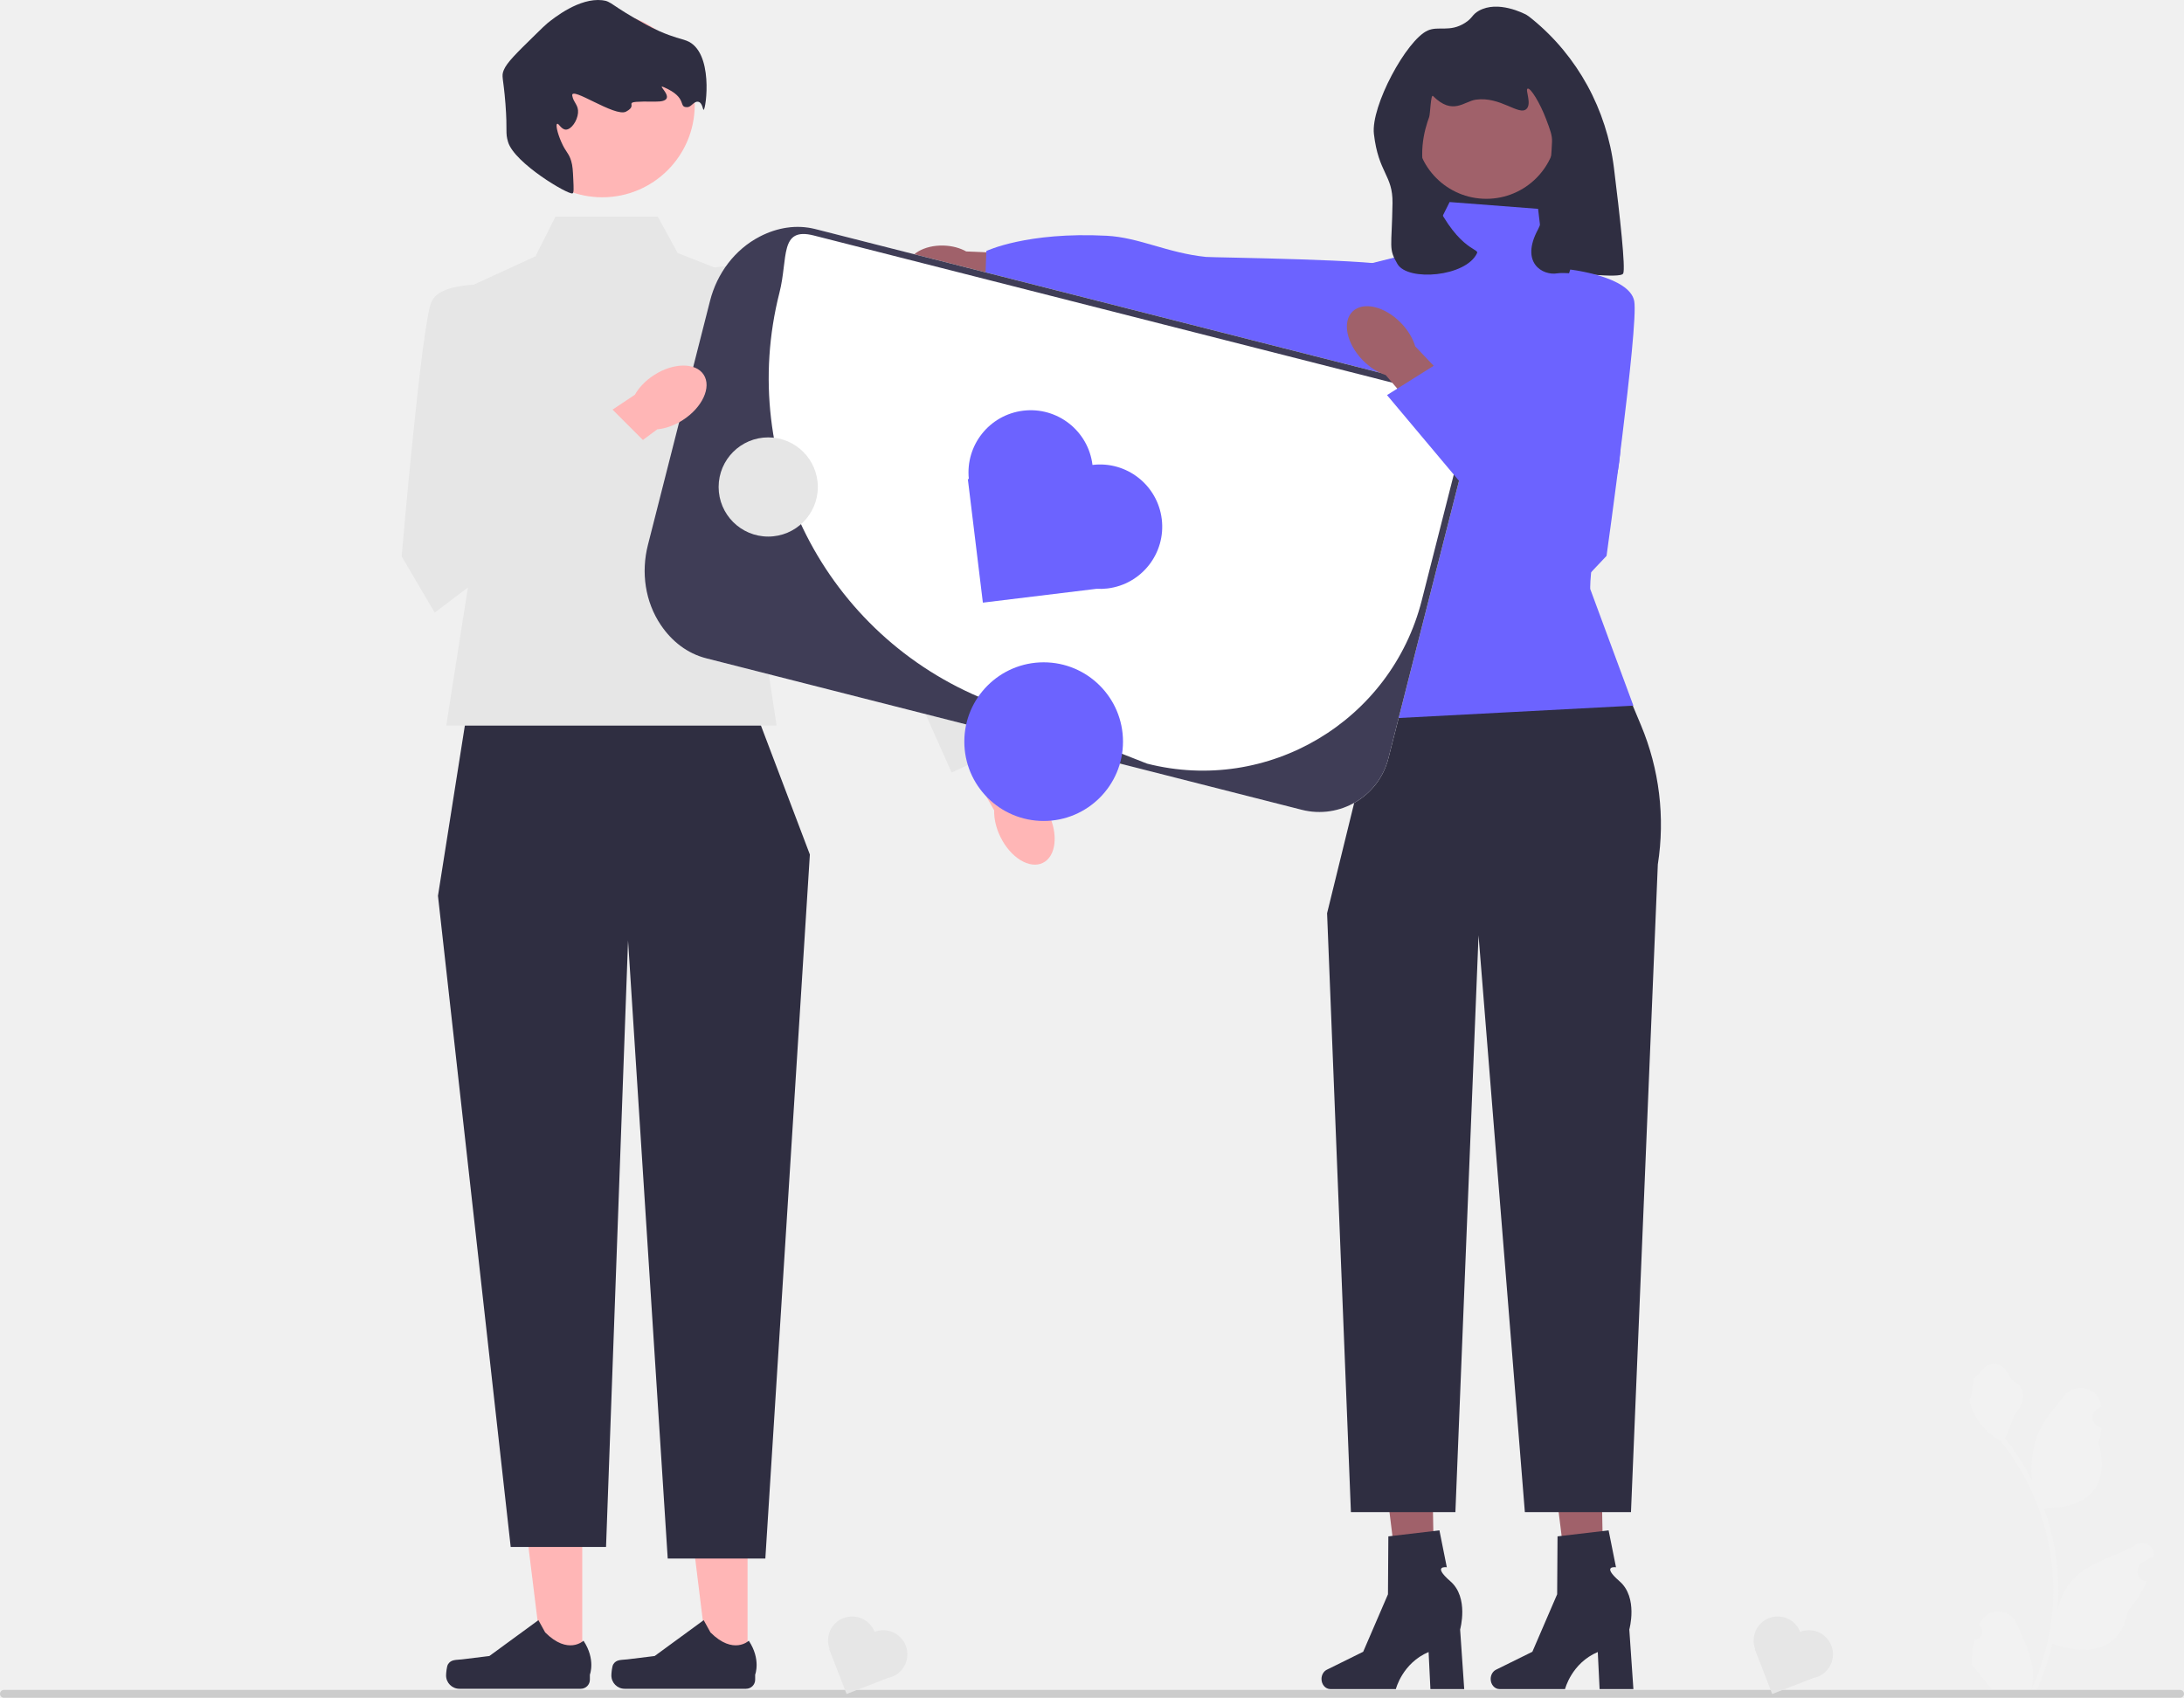
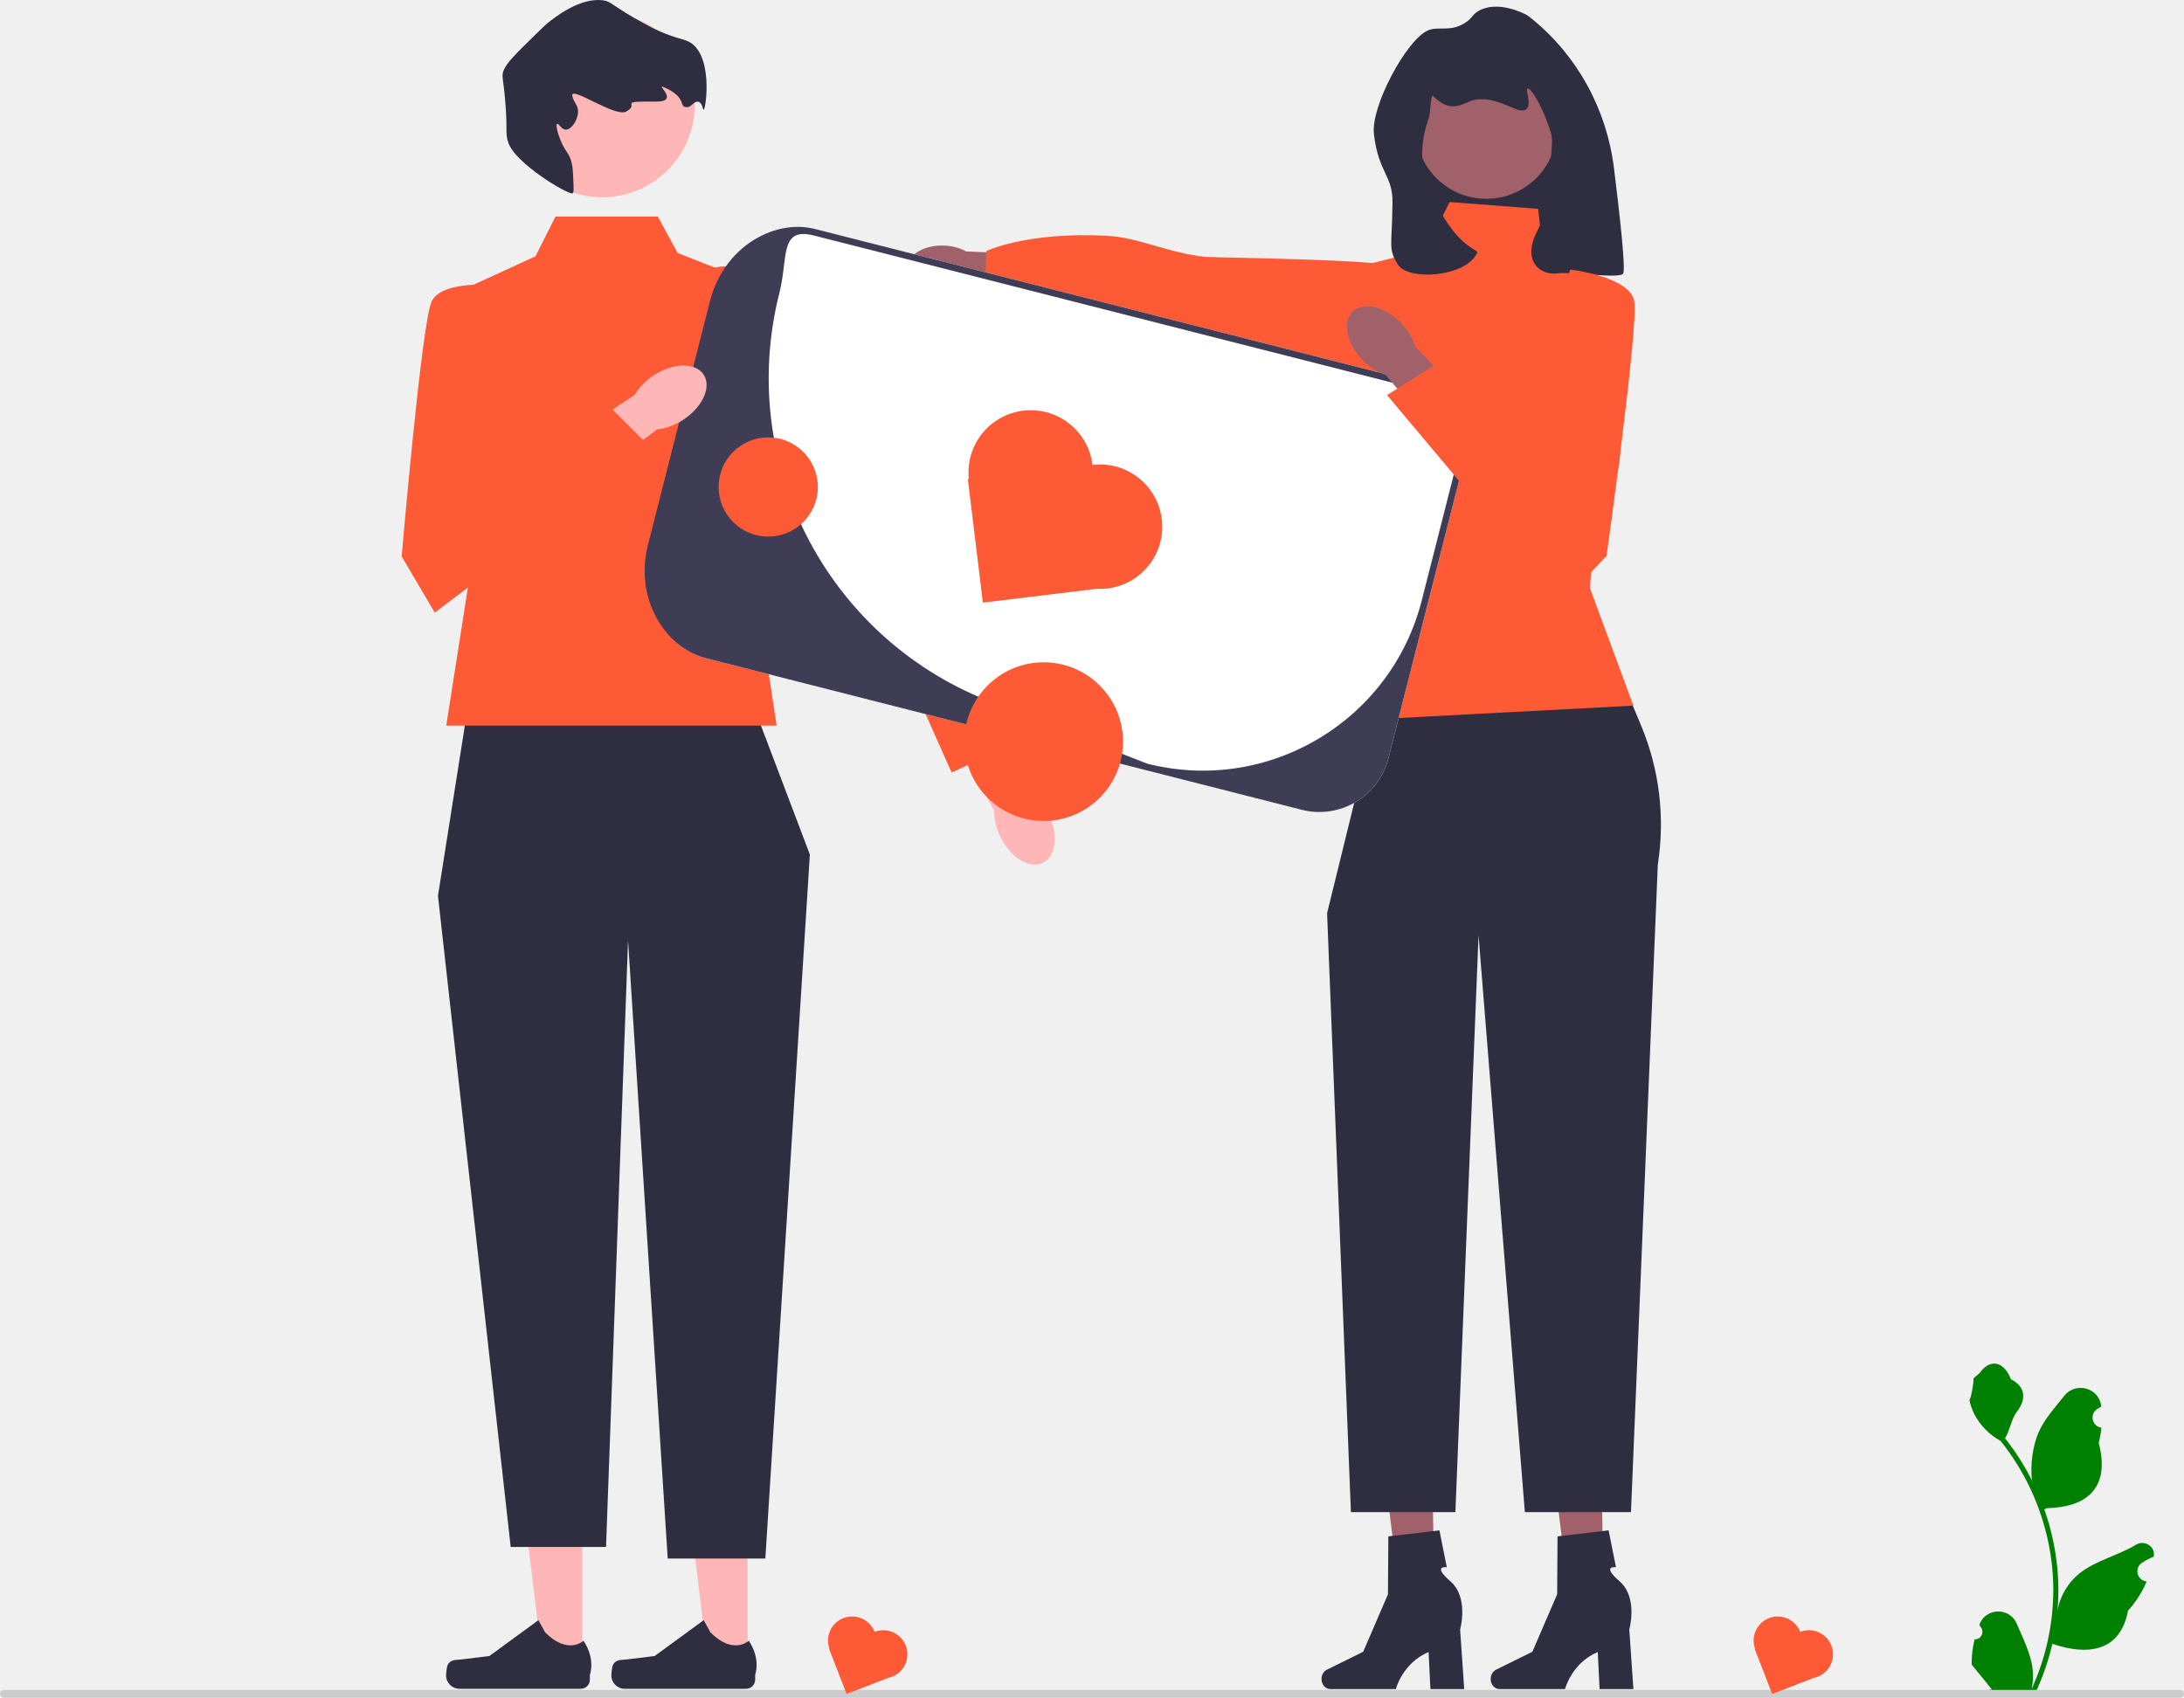
<svg xmlns="http://www.w3.org/2000/svg" width="660.67" height="513.668" viewBox="0 0 660.67 513.668" role="img" artist="Katerina Limpitsouni" source="https://undraw.co/">
  <polygon points="476.607 95.103 428.219 95.103 428.219 17.887 476.607 33.33 476.607 95.103" fill="#2f2e41" />
  <g>
    <polygon points="485.198 487.151 475.212 487.387 469.646 442.524 484.382 442.175 485.198 487.151" fill="#a0616a" />
    <path d="M450.938,507.984h0c0,1.687,1.197,3.054,2.674,3.054h19.821s1.951-7.841,9.903-11.215l.549,11.215h10.225l-1.239-18.033s2.735-9.648-2.945-14.579c-5.681-4.932-1.08-4.245-1.08-4.245l-2.235-11.161-15.451,1.817-.114,17.52-7.498,17.391-10.998,5.433c-.979,.484-1.613,1.585-1.613,2.804l-0,0,0,0Z" fill="#2f2e41" />
  </g>
  <g>
    <polygon points="434.02 487.151 424.034 487.387 418.468 442.524 433.204 442.175 434.02 487.151" fill="#a0616a" />
    <path d="M399.76,507.984h0c0,1.687,1.197,3.054,2.674,3.054h19.821s1.951-7.841,9.903-11.215l.549,11.215h10.225l-1.239-18.033s2.735-9.648-2.945-14.579c-5.681-4.932-1.08-4.245-1.08-4.245l-2.235-11.161-15.451,1.817-.114,17.52-7.498,17.391-10.998,5.433c-.979,.484-1.613,1.585-1.613,2.804l-0,0,0,0Z" fill="#2f2e41" />
  </g>
  <path d="M479.696,179.525l-63.832,38.093-14.414,58.684,7.207,181.2h31.608l7-174.508,14.012,174.508h32.102l8.12-195.966c2.236-14.242,.471-28.824-5.097-42.121l-16.706-39.89v0Z" fill="#2f2e41" />
-   <path d="M465.282,63.187l-26.768-2.059-7.207,14.414-20.591,5.148-5.148,63.832c10.183,26.458,16.576,51.741,10.295,73.098l78.245-4.118-13.064-35.325s-.32-13.064,6.887-30.566-4.118-62.802-4.118-62.802l-16.473-4.118-2.059-17.502h0Z" fill="#6c63ff" />
+   <path d="M465.282,63.187l-26.768-2.059-7.207,14.414-20.591,5.148-5.148,63.832c10.183,26.458,16.576,51.741,10.295,73.098l78.245-4.118-13.064-35.325s-.32-13.064,6.887-30.566-4.118-62.802-4.118-62.802l-16.473-4.118-2.059-17.502h0Z" fill="#ff5a36" />
  <g>
    <path d="M285.045,88.017c2.606,.081,5.015-.434,6.91-1.356l24.781,2.338,.767-11.825-25.221-1.098c-1.834-1.037-4.206-1.7-6.812-1.781-5.954-.184-10.877,2.738-10.994,6.527s4.614,7.011,10.569,7.195h0Z" fill="#a0616a" />
-     <path d="M431.638,124.115s-.875-37.669-9.137-43.323c-3.407-2.332-55.798-2.861-57.707-3.059-11.771-1.22-20.146-5.893-30.057-6.405-24.151-1.248-36.361,4.613-36.361,4.613l-.426,12.094,133.688,36.081h0Z" fill="#6c63ff" />
+     <path d="M431.638,124.115s-.875-37.669-9.137-43.323c-3.407-2.332-55.798-2.861-57.707-3.059-11.771-1.22-20.146-5.893-30.057-6.405-24.151-1.248-36.361,4.613-36.361,4.613l-.426,12.094,133.688,36.081h0Z" fill="#ff5a36" />
  </g>
  <circle id="b" cx="449.618" cy="38.778" r="21.374" fill="#a0616a" />
  <path d="M443.135,6.95c-4.597,2.898-7.964,.823-11.248,2.285-6.416,2.856-17.248,22.913-16.271,31.31,1.383,11.893,5.755,12.382,5.624,20.915-.209,13.701-1.298,13.644,1.508,18.428,3.121,5.321,20.797,3.876,24.078-3.339,.647-1.424-6.544-.864-14.489-19.539-3.987-9.371-1.37-17.911,0-21.62,.321-.869,.467-7.034,1.151-6.35,6,6,9.363,1.614,12.986,1.111,7.435-1.033,13.035,4.966,15.291,2.812,1.679-1.603-.463-5.84,.351-6.151,.868-.332,3.742,4.316,5.624,9.315,1.214,3.224,1.82,4.836,1.758,6.679-.194,5.691-1.645,21.826-4.216,26.56-5.552,10.224,1.439,14.081,5.798,13.336,3.521-.602,19.089,1.769,19.941,.048,.759-1.533-.975-17.299-2.797-31.956-2.19-17.617-10.967-33.806-24.728-45.021-.807-.658-1.409-1.109-1.731-1.281-.762-.408-8.621-4.489-14.412-1.23-2.132,1.2-1.785,2.157-4.218,3.691l-0-0Z" fill="#2f2e41" />
  <g>
    <polygon points="176.137 503.837 164.278 503.836 158.636 458.093 176.139 458.094 176.137 503.837" fill="#ffb6b6" />
    <path d="M135.506,503.568h0c-.369,.622-.564,2.629-.564,3.352h0c0,2.223,1.802,4.025,4.025,4.025h36.726c1.516,0,2.746-1.229,2.746-2.746v-1.529s1.817-4.596-1.924-10.26c0,0-4.649,4.435-11.596-2.512l-2.049-3.711-14.829,10.845-8.219,1.012c-1.798,.221-3.392-.034-4.317,1.523h-0Z" fill="#2f2e41" />
  </g>
  <g>
    <polygon points="226.137 503.837 214.278 503.836 208.636 458.093 226.139 458.094 226.137 503.837" fill="#ffb6b6" />
    <path d="M185.506,503.568h0c-.369,.622-.564,2.629-.564,3.352h0c0,2.223,1.802,4.025,4.025,4.025h36.726c1.516,0,2.746-1.229,2.746-2.746v-1.529s1.817-4.596-1.924-10.26c0,0-4.649,4.435-11.596-2.512l-2.049-3.711-14.829,10.845-8.219,1.012c-1.798,.221-3.392-.034-4.317,1.523h-0Z" fill="#2f2e41" />
  </g>
  <polygon points="228.488 215.039 141.488 214.039 132.488 271.039 154.488 468.039 183.331 468.039 189.988 284.539 201.988 471.539 231.52 471.539 244.988 258.539 228.488 215.039" fill="#2f2e41" />
  <g>
-     <path d="M597.321,495.981c2.066,.129,3.208-2.437,1.645-3.933l-.156-.618c.02-.05,.041-.099,.062-.148,2.089-4.982,9.17-4.947,11.241,.042,1.839,4.428,4.179,8.864,4.756,13.546,.258,2.067,.142,4.172-.316,6.2,4.308-9.411,6.575-19.687,6.575-30.021,0-2.597-.142-5.193-.433-7.783-.239-2.119-.568-4.224-.995-6.31-2.306-11.277-7.299-22.018-14.5-30.99-3.462-1.892-6.349-4.851-8.093-8.397-.626-1.279-1.117-2.655-1.35-4.056,.394,.052,1.486-5.949,1.188-6.317,.549-.833,1.532-1.247,2.131-2.06,2.982-4.043,7.091-3.337,9.236,2.157,4.582,2.313,4.627,6.148,1.815,9.837-1.789,2.347-2.035,5.522-3.604,8.035,.162,.207,.329,.407,.491,.614,2.961,3.798,5.522,7.88,7.681,12.169-.61-4.766,.291-10.508,1.826-14.21,1.748-4.217,5.025-7.769,7.91-11.415,3.466-4.379,10.573-2.468,11.184,3.083,.006,.054,.012,.107,.017,.161-.429,.242-.849,.499-1.259,.77-2.339,1.547-1.531,5.174,1.241,5.602l.063,.01c-.155,1.544-.42,3.074-.807,4.579,3.702,14.316-4.29,19.53-15.701,19.764-.252,.129-.497,.258-.749,.381,1.156,3.255,2.08,6.594,2.764,9.979,.614,2.99,1.04,6.013,1.279,9.049,.297,3.83,.271,7.68-.052,11.503l.019-.136c.82-4.211,3.107-8.145,6.427-10.87,4.946-4.063,11.933-5.559,17.268-8.824,2.568-1.572,5.859,.459,5.411,3.437l-.022,.143c-.794,.323-1.569,.698-2.319,1.117-.429,.242-.848,.499-1.259,.77-2.339,1.547-1.531,5.174,1.241,5.602l.063,.01c.045,.006,.084,.013,.129,.019-1.363,3.236-3.262,6.239-5.639,8.829-2.315,12.497-12.256,13.683-22.89,10.044h-.006c-1.163,5.064-2.861,10.011-5.044,14.726h-18.02c-.065-.2-.123-.407-.181-.607,1.666,.103,3.346,.006,4.986-.297-1.337-1.641-2.674-3.294-4.011-4.935-.032-.032-.058-.065-.084-.097-.678-.84-1.363-1.673-2.041-2.512l-0-.001c-.042-2.578,.267-5.147,.879-7.64l.001-0,0-0Z" fill="#f2f2f2" />
+     <path d="M597.321,495.981c2.066,.129,3.208-2.437,1.645-3.933l-.156-.618c.02-.05,.041-.099,.062-.148,2.089-4.982,9.17-4.947,11.241,.042,1.839,4.428,4.179,8.864,4.756,13.546,.258,2.067,.142,4.172-.316,6.2,4.308-9.411,6.575-19.687,6.575-30.021,0-2.597-.142-5.193-.433-7.783-.239-2.119-.568-4.224-.995-6.31-2.306-11.277-7.299-22.018-14.5-30.99-3.462-1.892-6.349-4.851-8.093-8.397-.626-1.279-1.117-2.655-1.35-4.056,.394,.052,1.486-5.949,1.188-6.317,.549-.833,1.532-1.247,2.131-2.06,2.982-4.043,7.091-3.337,9.236,2.157,4.582,2.313,4.627,6.148,1.815,9.837-1.789,2.347-2.035,5.522-3.604,8.035,.162,.207,.329,.407,.491,.614,2.961,3.798,5.522,7.88,7.681,12.169-.61-4.766,.291-10.508,1.826-14.21,1.748-4.217,5.025-7.769,7.91-11.415,3.466-4.379,10.573-2.468,11.184,3.083,.006,.054,.012,.107,.017,.161-.429,.242-.849,.499-1.259,.77-2.339,1.547-1.531,5.174,1.241,5.602l.063,.01c-.155,1.544-.42,3.074-.807,4.579,3.702,14.316-4.29,19.53-15.701,19.764-.252,.129-.497,.258-.749,.381,1.156,3.255,2.08,6.594,2.764,9.979,.614,2.99,1.04,6.013,1.279,9.049,.297,3.83,.271,7.68-.052,11.503l.019-.136c.82-4.211,3.107-8.145,6.427-10.87,4.946-4.063,11.933-5.559,17.268-8.824,2.568-1.572,5.859,.459,5.411,3.437l-.022,.143c-.794,.323-1.569,.698-2.319,1.117-.429,.242-.848,.499-1.259,.77-2.339,1.547-1.531,5.174,1.241,5.602l.063,.01c.045,.006,.084,.013,.129,.019-1.363,3.236-3.262,6.239-5.639,8.829-2.315,12.497-12.256,13.683-22.89,10.044h-.006c-1.163,5.064-2.861,10.011-5.044,14.726h-18.02c-.065-.2-.123-.407-.181-.607,1.666,.103,3.346,.006,4.986-.297-1.337-1.641-2.674-3.294-4.011-4.935-.032-.032-.058-.065-.084-.097-.678-.84-1.363-1.673-2.041-2.512l-0-.001c-.042-2.578,.267-5.147,.879-7.64l.001-0,0-0Z" fill="#008000" />
    <path d="M0,512.478c0,.66,.53,1.19,1.19,1.19H659.48c.66,0,1.19-.53,1.19-1.19,0-.66-.53-1.19-1.19-1.19H1.19c-.66,0-1.19,.53-1.19,1.19Z" fill="#ccc" />
  </g>
-   <polygon points="198.988 65.539 168.024 65.539 161.988 77.539 132.488 91.086 142.988 168.539 134.988 219.539 234.922 219.539 225.988 160.539 237.988 89.539 204.988 76.539 198.988 65.539" fill="#e6e6e6" />
+   <polygon points="198.988 65.539 168.024 65.539 161.988 77.539 132.488 91.086 142.988 168.539 134.988 219.539 234.922 219.539 225.988 160.539 237.988 89.539 204.988 76.539 198.988 65.539" fill="#ff5a36" />
  <path d="M302.636,253.221c-1.35-2.755-1.967-5.587-1.897-8.065l-14.523-25.435,12.305-6.557,13.407,26.507c2.001,1.463,3.862,3.685,5.213,6.44,3.085,6.294,2.339,12.988-1.666,14.952-4.005,1.963-9.754-1.548-12.839-7.842v-0Z" fill="#ffb6b6" />
-   <path d="M206.908,86.126s9.797-10.08,20.788-3.066c10.991,7.015,51.083,78.799,51.083,78.799l30.927,61.712-21.83,10.17-26.337-59.095-55.31-59.521,.679-29-0,0Z" fill="#e6e6e6" />
+   <path d="M206.908,86.126s9.797-10.08,20.788-3.066c10.991,7.015,51.083,78.799,51.083,78.799l30.927,61.712-21.83,10.17-26.337-59.095-55.31-59.521,.679-29-0,0Z" fill="#ff5a36" />
  <circle cx="182.195" cy="31.729" r="27.961" fill="#ffb6b6" />
  <path d="M173.42,54.232c.129,2.739,.194,4.109-.227,4.274-1.267,.498-17.579-9.136-19.5-15.549-.896-2.991-.139-3.051-.793-11.56-.625-8.139-1.327-8.204-.498-10.217,.921-2.238,3.735-4.995,9.363-10.51,2.128-2.085,3.192-3.128,3.863-3.667,2.036-1.634,9.619-7.72,16.572-6.934,2.915,.33,2.416,1.493,13.305,7.398,.938,.509,2.195,1.18,3.932,1.951,4.224,1.875,6.845,2.361,8.224,2.884,8.361,3.168,5.907,20.818,5.189,20.919-.262,.037-.333-2.252-1.705-2.441-1.235-.17-2.021,1.568-3.144,1.631-3.065,.173,.339-2.762-7.163-6.021-2.917-1.267,5.199,4.446-2.527,4.353-12.081-.145-4.354,.624-8.942,3.034-3.346,1.758-16.806-7.915-16.259-4.824,.386,2.18,1.968,2.808,1.739,5.25-.221,2.366-1.999,4.916-3.568,5.01-1.446,.086-2.238-1.942-2.72-1.748-.525,.211,.052,2.757,1.183,5.372,1.436,3.32,2.293,3.346,3.05,5.9,.436,1.469,.499,2.811,.626,5.495h-0Z" fill="#2f2e41" />
  <path d="M393.795,245.011l-180.158-45.837c-11.516-2.93-18.502-14.683-15.572-26.2l22.413-88.091c2.93-11.516,14.683-18.502,26.2-15.572l180.158,45.837c11.516,2.93,18.502,14.683,15.572,26.2l-22.413,88.091c-2.93,11.516-14.683,18.502-26.2,15.572h0Z" fill="#fff" />
  <path d="M393.795,245.011l-180.158-45.837c-5.758-1.465-10.384-5.136-13.688-10.003-4.808-7.082-6.062-15.998-3.951-24.293l18.795-73.87c2.111-8.295,7.474-15.528,15.081-19.451,5.229-2.696,11.046-3.71,16.804-2.245l180.158,45.837c11.535,2.935,18.507,14.665,15.572,26.2l-22.413,88.091c-2.93,11.516-14.683,18.502-26.2,15.572h0ZM246.184,71.25c-10.464-2.662-7.729,6.815-10.392,17.279l-0,0c-12.99,51.055,13.877,103.837,62.808,123.358,26.413,10.537,48.384,19.15,48.384,19.15,36.59,9.309,73.798-12.806,83.108-49.395l10.377-40.787c2.662-10.464-3.662-21.106-14.127-23.768l-180.158-45.837Z" fill="#3f3d56" />
-   <path d="M330.479,140.668l-0-0c-1.255-10.32-10.639-17.669-20.96-16.414l-0-0c-10.222,1.244-17.524,10.463-16.442,20.667l-.299,.036,4.546,37.373,34.39-4.183c1.087,.059,2.193,.03,3.311-.106l0,0c10.32-1.255,17.669-10.64,16.414-20.96v-0c-1.255-10.32-10.639-17.669-20.96-16.414l0,0h0Z" fill="#6c63ff" />
-   <path d="M264.56,493.722h-0c-1.457-3.753-5.68-5.615-9.433-4.158h-0c-3.718,1.443-5.577,5.6-4.197,9.326l-.109,.042,5.275,13.592,12.507-4.854c.413-.082,.826-.198,1.232-.356h0c3.753-1.457,5.615-5.68,4.158-9.433v-0c-1.457-3.753-5.68-5.615-9.433-4.158l0,0Z" fill="#e6e6e6" />
-   <path d="M544.56,493.722h0c-1.457-3.753-5.68-5.615-9.433-4.158h0c-3.718,1.443-5.577,5.6-4.197,9.326l-.109,.042,5.275,13.592,12.507-4.854c.414-.082,.826-.198,1.232-.356h0c3.753-1.457,5.615-5.68,4.158-9.433v-0c-1.457-3.753-5.68-5.615-9.433-4.158l0,0h-0Z" fill="#e6e6e6" />
-   <circle cx="315.712" cy="224.386" r="24" fill="#6c63ff" />
+   <path d="M330.479,140.668l-0-0c-1.255-10.32-10.639-17.669-20.96-16.414l-0-0c-10.222,1.244-17.524,10.463-16.442,20.667l-.299,.036,4.546,37.373,34.39-4.183c1.087,.059,2.193,.03,3.311-.106l0,0c10.32-1.255,17.669-10.64,16.414-20.96v-0c-1.255-10.32-10.639-17.669-20.96-16.414l0,0h0Z" fill="#ff5a36" />
+   <path d="M264.56,493.722h-0c-1.457-3.753-5.68-5.615-9.433-4.158h-0c-3.718,1.443-5.577,5.6-4.197,9.326l-.109,.042,5.275,13.592,12.507-4.854c.413-.082,.826-.198,1.232-.356h0c3.753-1.457,5.615-5.68,4.158-9.433v-0c-1.457-3.753-5.68-5.615-9.433-4.158l0,0Z" fill="#ff5a36" />
+   <path d="M544.56,493.722h0c-1.457-3.753-5.68-5.615-9.433-4.158h0c-3.718,1.443-5.577,5.6-4.197,9.326l-.109,.042,5.275,13.592,12.507-4.854c.414-.082,.826-.198,1.232-.356h0c3.753-1.457,5.615-5.68,4.158-9.433v-0c-1.457-3.753-5.68-5.615-9.433-4.158l0,0h-0Z" fill="#ff5a36" />
+   <circle cx="315.712" cy="224.386" r="24" fill="#ff5a36" />
  <path d="M206.611,127.053c-2.575,1.668-5.314,2.617-7.783,2.842l-23.528,17.443-7.973-11.439,24.726-16.463c1.215-2.161,3.2-4.273,5.775-5.941,5.883-3.811,12.618-3.866,15.044-.122,2.425,3.744-.378,9.868-6.261,13.68h-0v0Z" fill="#ffb6b6" />
-   <path d="M151.504,86.348s-18-2-21,5-9,77-9,77l10,17,65.579-49.632-13.28-13.28-28.105,13.28-4.193-49.368h-0Z" fill="#e6e6e6" />
+   <path d="M151.504,86.348s-18-2-21,5-9,77-9,77l10,17,65.579-49.632-13.28-13.28-28.105,13.28-4.193-49.368h-0Z" fill="#ff5a36" />
  <g>
    <path d="M412.218,108.968c2.139,2.2,4.598,3.734,6.954,4.504l19.053,22.245,10.32-9.376-20.438-21.556c-.703-2.377-2.168-4.878-4.307-7.078-4.887-5.026-11.44-6.579-14.639-3.47-3.198,3.11-1.83,9.705,3.057,14.73h0Z" fill="#a0616a" />
-     <path d="M475.006,81.558s17.993,2.059,19.359,9.551-8.374,77.071-8.374,77.071l-13.535,14.346-52.879-62.99,15.904-9.989,24.442,19.206,15.082-47.194h0Z" fill="#6c63ff" />
+     <path d="M475.006,81.558s17.993,2.059,19.359,9.551-8.374,77.071-8.374,77.071l-13.535,14.346-52.879-62.99,15.904-9.989,24.442,19.206,15.082-47.194h0Z" fill="#ff5a36" />
  </g>
-   <circle cx="232.392" cy="147.338" r="15.004" fill="#e6e6e6" />
+   <circle cx="232.392" cy="147.338" r="15.004" fill="#ff5a36" />
</svg>
